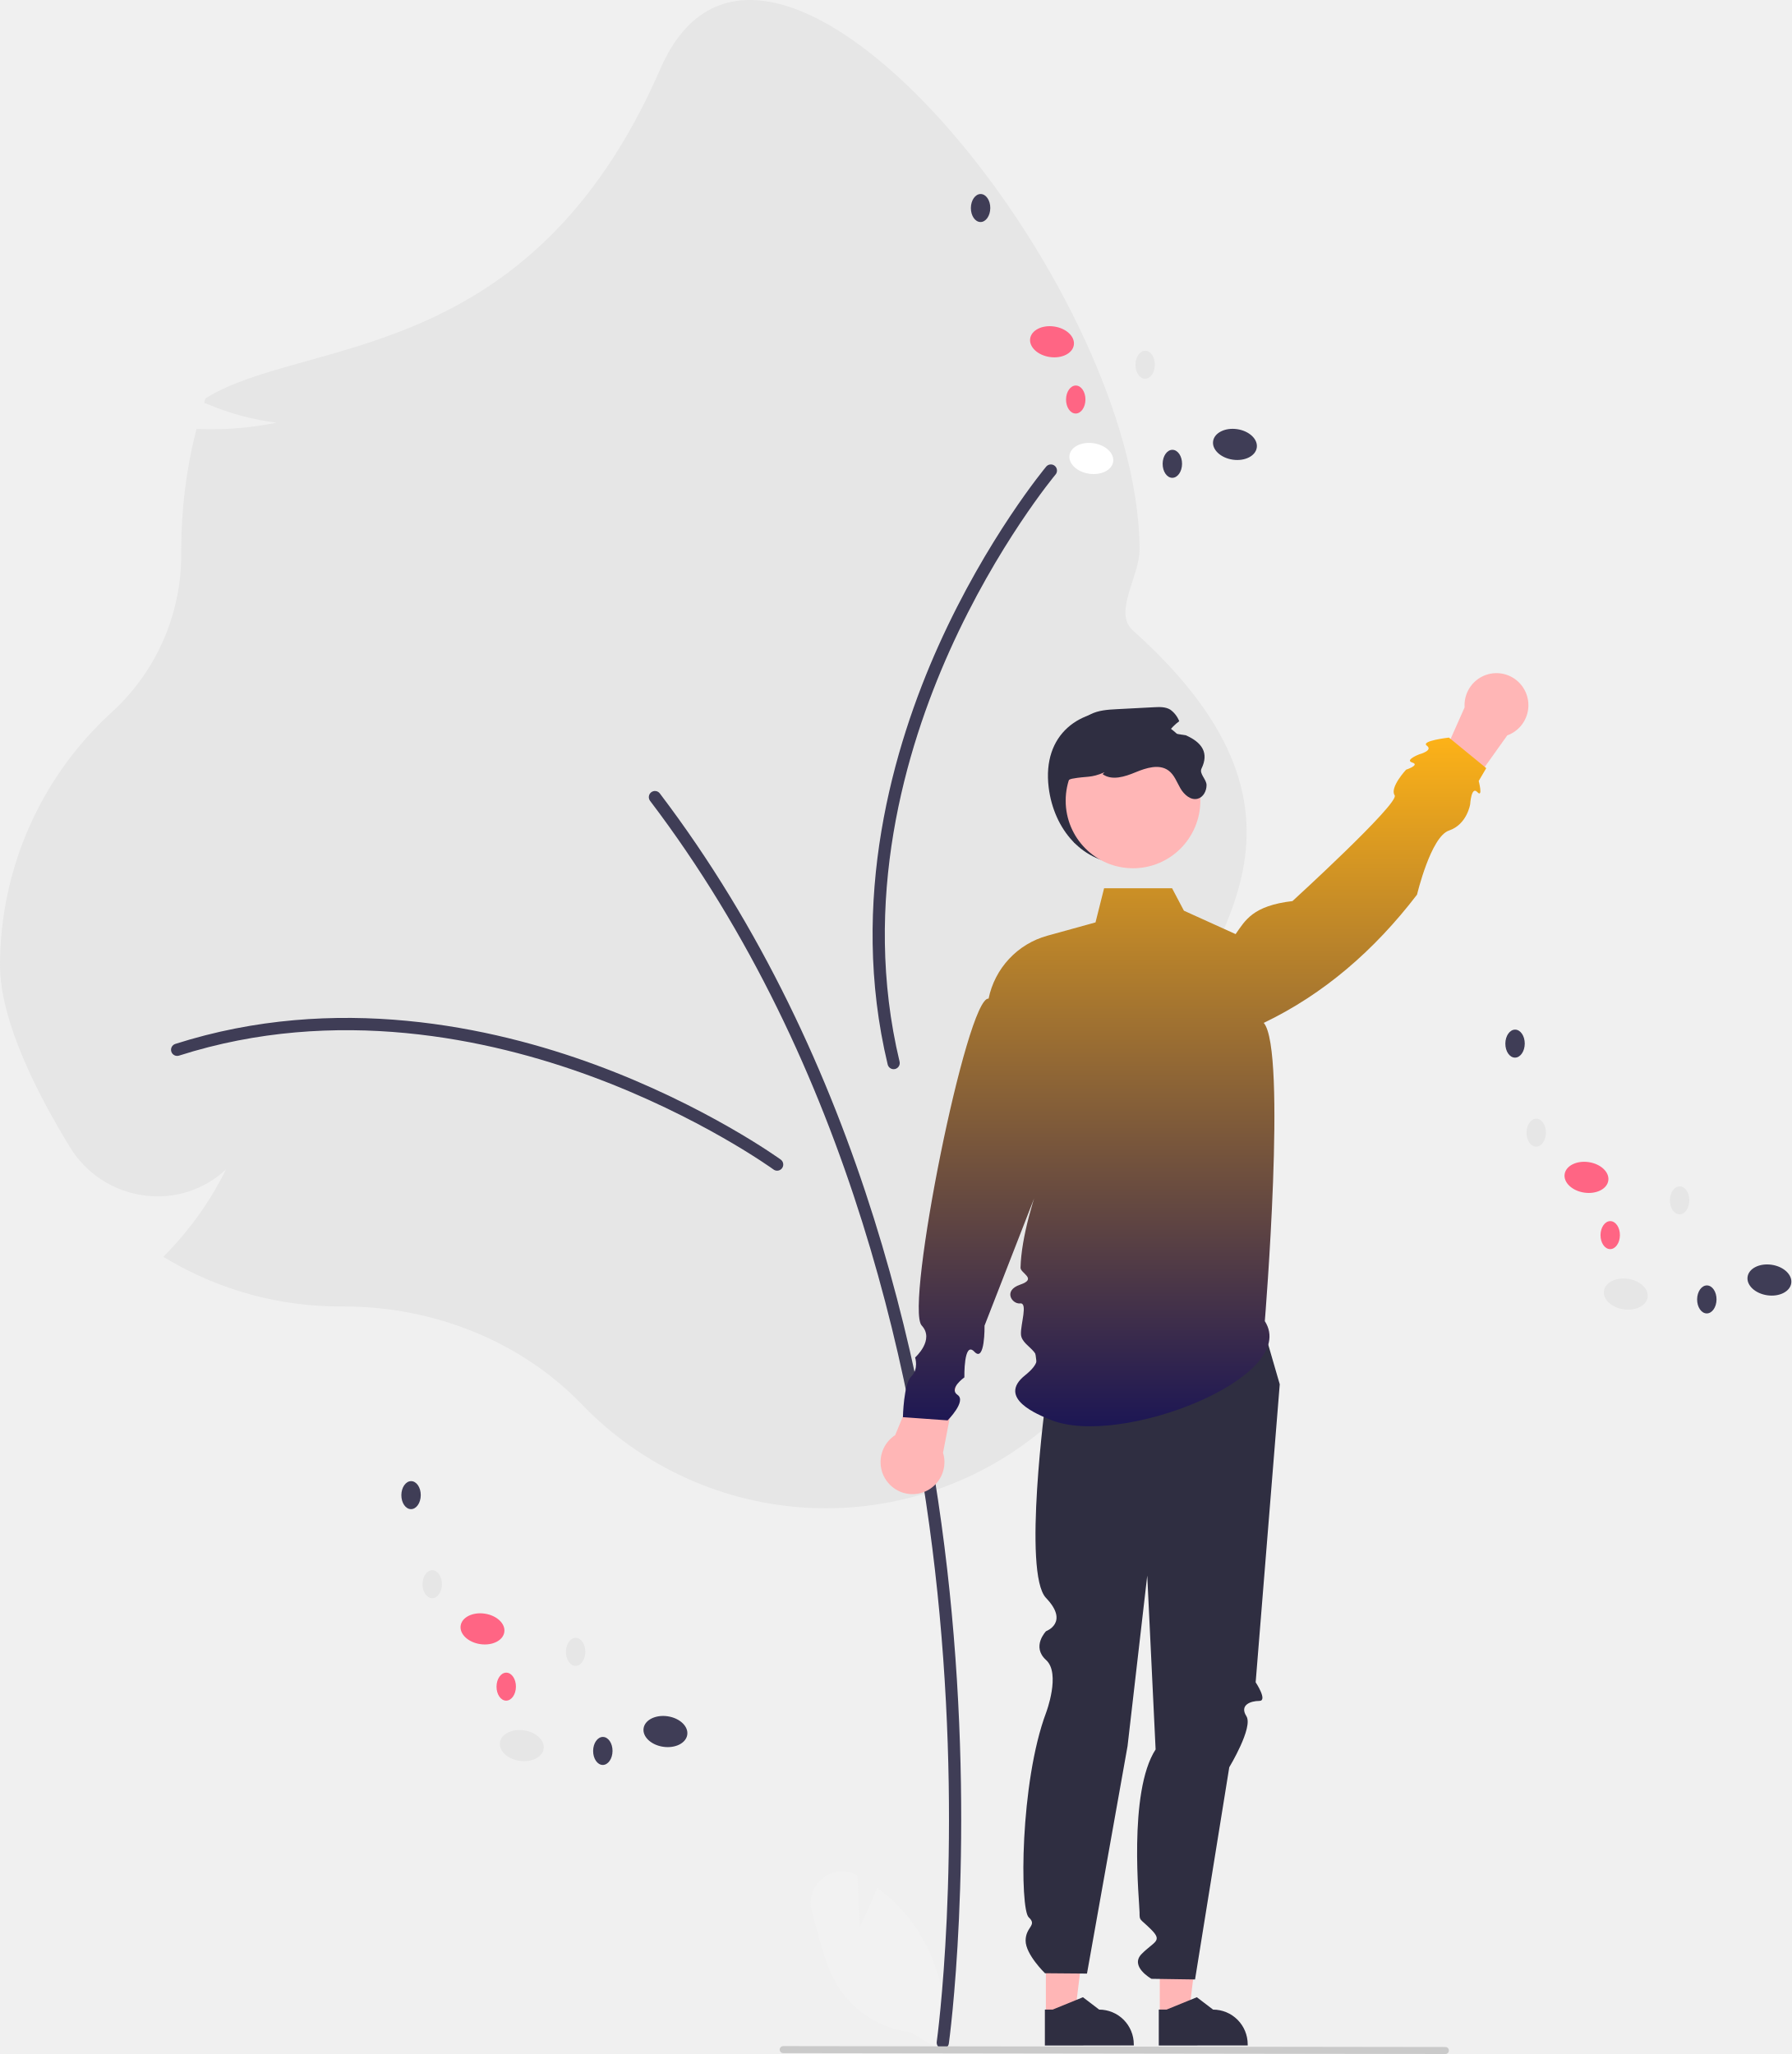
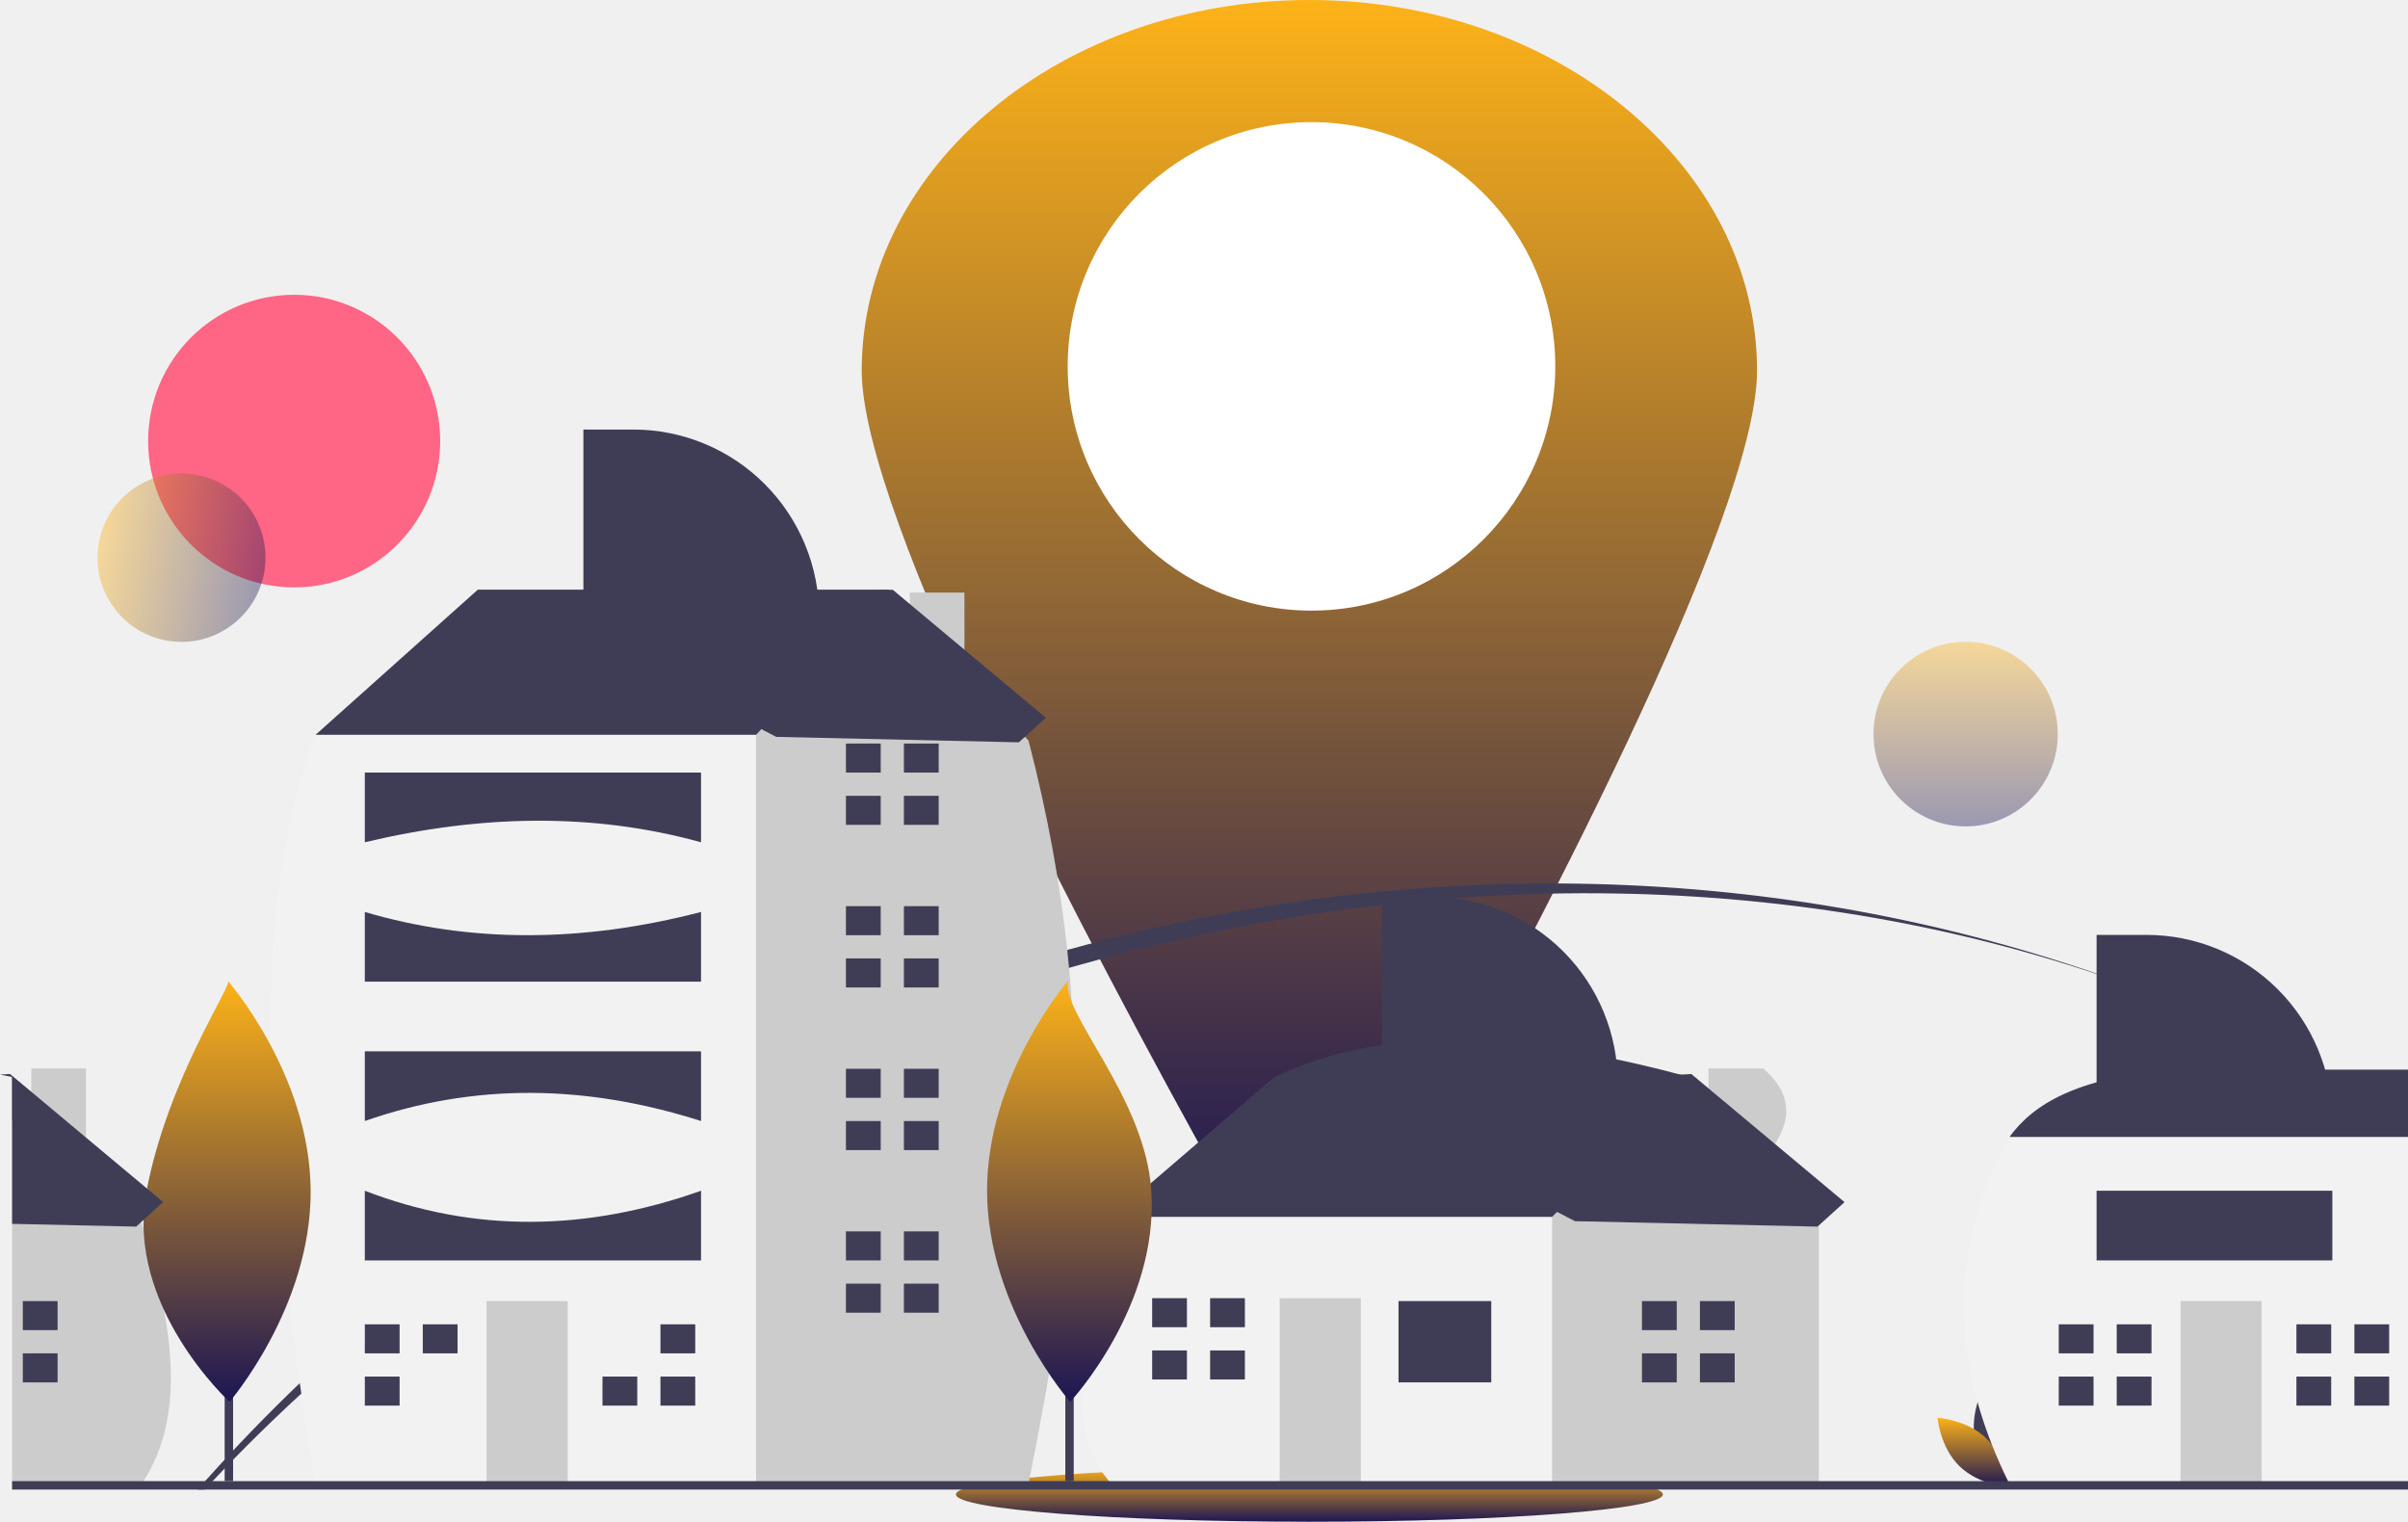
- <svg xmlns="http://www.w3.org/2000/svg" width="300" height="344" viewBox="0 0 300 344" fill="none">
-   <g clip-path="url(#clip0_208_434)">
-     <path d="M143.968 322.714L143.585 314.084C143.546 314.062 143.506 314.041 143.466 314.02C139.369 311.862 134.674 315.769 135.982 320.224C137.214 324.416 138.041 328.935 140.294 332.604C141.626 334.735 143.418 336.538 145.538 337.879C147.658 339.22 150.052 340.065 152.541 340.352L157.746 343.551C158.46 339.554 158.303 335.449 157.285 331.518C156.266 327.588 154.411 323.926 151.848 320.785C150.392 319.037 148.723 317.48 146.88 316.151C145.633 319.451 143.968 322.714 143.968 322.714Z" fill="#F2F2F2" />
-     <path d="M97.367 235.129C87.346 224.754 72.824 218.804 57.525 218.804L56.935 218.805C46.858 218.809 36.961 216.126 28.256 211.03L27.35 210.5L28.079 209.745C32.029 205.643 35.327 200.955 37.858 195.846C36.061 197.528 33.917 198.794 31.578 199.552C29.24 200.311 26.764 200.544 24.326 200.235C21.752 199.927 19.28 199.038 17.097 197.634C14.914 196.23 13.076 194.348 11.721 192.13C6.374 183.42 0 171.061 0 161.646C0.008 153.688 1.668 145.819 4.873 138.541C8.079 131.262 12.76 124.734 18.617 119.372C22.326 116.016 25.288 111.912 27.31 107.328C29.333 102.745 30.371 97.785 30.356 92.772L30.353 92.059C30.352 85.459 31.155 78.884 32.745 72.48L32.907 71.834L33.569 71.857C37.843 72.003 42.119 71.643 46.309 70.785C42.379 70.301 38.534 69.275 34.884 67.734L34.171 67.445L34.413 66.711C51.092 56.344 88.742 61.713 110.596 11.517C128.316 -29.184 190.838 47.648 190.838 92.059C190.838 96.591 186.371 102.579 189.715 105.574C225.865 137.952 200.922 158.743 193.058 179.664C191.192 184.628 195.238 190.077 195.238 195.447C195.238 196.359 195.214 197.299 195.169 198.243L195.099 199.694L193.894 198.889C191.509 197.321 189.299 195.5 187.301 193.46C189.374 198.249 190.351 203.444 190.16 208.663C189.969 213.882 188.615 218.991 186.197 223.615C182.409 230.793 178.744 235.933 175.304 238.889C164.284 248.356 150.079 253.239 135.592 252.54C121.105 251.841 107.431 245.613 97.367 235.129Z" fill="#E6E6E6" />
-     <path d="M157.89 343.125C158.137 343.125 158.374 343.035 158.56 342.873C158.746 342.711 158.868 342.487 158.903 342.242C158.946 341.935 163.207 311.084 159.38 270.082C155.846 232.215 144.497 177.673 110.498 132.879C110.417 132.772 110.315 132.681 110.199 132.613C110.083 132.545 109.954 132.501 109.821 132.482C109.688 132.464 109.552 132.473 109.422 132.507C109.292 132.542 109.17 132.602 109.063 132.683C108.956 132.765 108.866 132.868 108.798 132.984C108.73 133.101 108.686 133.23 108.668 133.364C108.65 133.498 108.659 133.634 108.694 133.765C108.728 133.895 108.788 134.018 108.87 134.125C142.574 178.532 153.832 232.674 157.341 270.273C161.146 311.037 156.918 341.648 156.875 341.952C156.855 342.098 156.866 342.247 156.907 342.388C156.949 342.529 157.02 342.66 157.116 342.771C157.212 342.882 157.331 342.971 157.465 343.033C157.598 343.094 157.743 343.125 157.89 343.125Z" fill="#3F3D56" />
-     <path d="M130.146 196.063C130.362 196.063 130.573 195.995 130.748 195.867C130.923 195.74 131.053 195.56 131.12 195.353C131.187 195.147 131.187 194.925 131.12 194.718C131.053 194.511 130.923 194.331 130.748 194.204C130.625 194.114 118.187 185.117 99.593 178.282C82.405 171.964 56.267 166.237 29.358 174.835C29.23 174.876 29.111 174.941 29.008 175.028C28.905 175.115 28.82 175.222 28.758 175.342C28.696 175.462 28.658 175.593 28.647 175.727C28.635 175.862 28.65 175.998 28.691 176.126C28.732 176.255 28.798 176.375 28.885 176.478C28.971 176.581 29.078 176.666 29.197 176.728C29.317 176.79 29.447 176.828 29.582 176.839C29.716 176.85 29.851 176.835 29.979 176.794C56.336 168.373 82.001 174.005 98.889 180.213C117.218 186.95 129.423 195.779 129.544 195.867C129.719 195.995 129.929 196.063 130.146 196.063Z" fill="#3F3D56" />
-     <path d="M177.009 78.886C177.024 78.67 176.972 78.454 176.857 78.269C176.743 78.085 176.574 77.942 176.374 77.86C176.173 77.778 175.952 77.762 175.742 77.814C175.532 77.866 175.344 77.983 175.205 78.149C175.106 78.266 165.272 90.072 157.143 108.198C149.628 124.955 142.056 150.715 148.66 178.278C148.723 178.543 148.889 178.772 149.121 178.914C149.352 179.057 149.631 179.101 149.895 179.037C150.159 178.973 150.387 178.807 150.528 178.574C150.67 178.342 150.714 178.062 150.651 177.797C144.183 150.799 151.627 125.506 159.01 109.042C167.024 91.175 176.674 79.589 176.77 79.474C176.91 79.309 176.993 79.103 177.009 78.886Z" fill="#3F3D56" />
-     <path d="M175.623 131.891C176.487 138.888 181.317 144.658 188.34 144.658C191.713 144.658 194.947 143.312 197.332 140.918C199.717 138.524 201.057 135.277 201.057 131.891C201.057 124.84 195.333 119.776 188.34 119.124C180.92 118.432 174.514 122.907 175.623 131.891Z" fill="#2F2E41" />
-     <path d="M194.23 337.502L199.073 337.502L201.376 318.749L194.229 318.749L194.23 337.502Z" fill="#FFB6B6" />
-     <path d="M194.06 342.574L208.952 342.573V342.384C208.952 340.841 208.341 339.361 207.254 338.269C206.167 337.178 204.693 336.565 203.155 336.565L200.435 334.493L195.359 336.565L194.06 336.565L194.06 342.574Z" fill="#2F2E41" />
-     <path d="M175.154 337.502L179.997 337.502L182.301 318.749L175.154 318.749L175.154 337.502Z" fill="#FFB6B6" />
-     <path d="M174.984 342.574L189.876 342.573V342.384C189.876 340.841 189.265 339.361 188.178 338.269C187.091 337.178 185.617 336.565 184.08 336.565L181.359 334.493L176.284 336.565L174.984 336.565L174.984 342.574Z" fill="#2F2E41" />
-     <path d="M210.895 220.051L214.319 231.836L210.285 281.747C210.285 281.747 212.362 284.867 210.895 284.867C209.428 284.867 207.546 285.559 208.732 287.423C209.917 289.287 205.865 295.977 205.865 295.977L200.135 331.516L192.833 331.407C192.833 331.407 189.12 329.331 191.204 327.232C193.287 325.132 194.754 325.132 192.798 323.168C190.841 321.204 190.841 321.796 190.841 320.272C190.841 318.749 188.881 300.132 193.53 292.991L192.129 263.875L188.83 292.434L182.037 330.534L175.003 330.475C175.003 330.475 171.754 327.332 171.76 325.004C171.766 322.677 173.767 322.484 172.278 321.107C170.788 319.731 170.788 298.585 175.19 286.832C175.19 286.832 177.68 280.264 175.184 278.014C172.688 275.764 175.181 273.189 175.181 273.189C175.181 273.189 179.134 271.754 175.177 267.621C171.221 263.488 175.156 234.256 175.156 234.256C175.156 234.256 170.831 222.456 175.211 217.816C179.592 213.176 210.895 220.051 210.895 220.051Z" fill="#2F2E41" />
-     <path d="M149.915 240.355L156.024 225.534L160.837 228.219L157.93 243.295C158.221 244.25 158.241 245.268 157.988 246.234C157.734 247.2 157.217 248.075 156.495 248.762C155.773 249.45 154.875 249.921 153.9 250.124C152.926 250.326 151.915 250.252 150.98 249.909C150.046 249.566 149.225 248.969 148.61 248.183C147.996 247.398 147.611 246.456 147.501 245.463C147.39 244.47 147.557 243.466 147.984 242.564C148.41 241.662 149.079 240.897 149.915 240.355Z" fill="#FFB6B6" />
-     <path d="M252.421 123.159L243.126 136.205L239.044 132.496L245.278 118.473C245.21 117.476 245.42 116.48 245.885 115.597C246.35 114.714 247.051 113.979 247.909 113.473C248.768 112.968 249.749 112.714 250.744 112.738C251.739 112.762 252.707 113.065 253.54 113.611C254.372 114.158 255.037 114.927 255.458 115.831C255.88 116.736 256.042 117.741 255.925 118.733C255.809 119.725 255.419 120.665 254.8 121.447C254.181 122.229 253.357 122.822 252.421 123.159Z" fill="#FFB6B6" />
-     <path d="M211.818 221.259C217.846 230.647 187.542 242.56 175.914 237.777C173.878 236.94 166.874 234.174 171.662 230.338C176.449 226.503 171.107 225.964 170.98 223.467C170.896 221.798 172.183 218.136 170.84 218.293C169.497 218.45 167.925 216.142 170.85 215.149C173.775 214.155 170.882 213.25 170.907 212.307C171.187 202.017 179.051 185.65 179.051 185.65L164.881 222.014C164.881 222.014 164.985 228.306 163.178 226.383C161.371 224.461 161.503 230.683 161.503 230.683C161.503 230.683 158.816 232.566 160.361 233.613C161.906 234.661 158.697 237.882 158.697 237.882L151.211 237.345C151.211 237.345 151.328 231.762 152.606 230.527C153.885 229.292 153.257 227.349 153.257 227.349C153.257 227.349 156.585 224.392 154.354 221.99C151.484 218.901 161.947 166.734 165.557 167.251C166.068 164.756 167.255 162.453 168.989 160.594C170.722 158.735 172.934 157.393 175.379 156.717L183.465 154.482L184.901 148.763H196.287L198.27 152.521L206.926 156.442C208.557 154.133 209.775 151.699 216.452 150.91C216.452 150.91 234.443 134.477 233.565 133.194C232.686 131.91 235.475 128.906 235.475 128.906C235.475 128.906 237.857 128.124 236.513 127.706C235.169 127.288 237.709 126.322 237.709 126.322C237.709 126.322 240.062 125.701 238.952 124.884C237.843 124.067 242.656 123.53 242.656 123.53L248.9 128.645L247.638 130.794C247.638 130.794 248.408 133.719 247.403 132.651C246.399 131.583 246.21 134.683 246.21 134.683C246.21 134.683 245.697 138.077 242.656 139.099C239.614 140.122 237.308 149.836 237.308 149.836C230.135 159.199 221.67 166.503 211.639 171.311C215.549 175.816 211.818 221.259 211.818 221.259Z" fill="url(#paint0_linear_208_434)" />
-     <path d="M189.746 145.416C195.974 145.416 201.023 140.347 201.023 134.095C201.023 127.842 195.974 122.773 189.746 122.773C183.518 122.773 178.469 127.842 178.469 134.095C178.469 140.347 183.518 145.416 189.746 145.416Z" fill="#FFB6B6" />
-     <path d="M178.069 135.328C178.426 137.788 180.514 141.22 180.025 141.22C179.536 141.22 176.058 131.079 179.536 130.418C182.058 129.938 182.622 130.359 184.98 129.332L184.647 129.647C186.207 130.786 188.379 130.084 190.16 129.342C191.945 128.606 194.112 127.903 195.677 129.038C196.66 129.75 197.076 130.987 197.687 132.038C198.298 133.094 199.428 134.09 200.592 133.766C201.527 133.506 202.065 132.455 202.06 131.483C202.055 130.511 200.794 129.586 201.218 128.714C202.477 126.129 201.345 124.367 198.602 123.15C197.604 122.998 196.606 122.843 195.608 122.684C196.131 121.957 196.765 121.317 197.486 120.788C197.182 120.004 196.654 119.326 195.97 118.839C195.173 118.363 194.185 118.397 193.26 118.446C191.196 118.554 189.134 118.662 187.073 118.77C185.547 118.849 183.967 118.942 182.603 119.644C180.901 120.523 179.785 122.237 178.973 123.98C177.154 127.899 177.442 131.051 178.069 135.328Z" fill="#2F2E41" />
-     <path d="M131.157 343.849L242.064 344C242.219 344 242.367 343.938 242.476 343.829C242.585 343.719 242.646 343.57 242.646 343.415C242.646 343.26 242.585 343.112 242.476 343.002C242.367 342.892 242.219 342.831 242.064 342.831L131.157 342.68C131.003 342.68 130.855 342.741 130.746 342.851C130.636 342.961 130.575 343.109 130.575 343.264C130.575 343.42 130.636 343.568 130.746 343.678C130.855 343.788 131.003 343.849 131.157 343.849Z" fill="#CACACA" />
-     <path d="M91.045 292.884C91.249 291.473 89.778 290.09 87.758 289.795C85.738 289.5 83.934 290.405 83.73 291.815C83.525 293.226 84.997 294.609 87.017 294.904C89.037 295.199 90.841 294.295 91.045 292.884Z" fill="#E6E6E6" />
-     <path d="M115.096 290.528C115.3 289.117 113.828 287.734 111.808 287.439C109.788 287.144 107.985 288.049 107.78 289.46C107.576 290.87 109.048 292.253 111.068 292.548C113.088 292.843 114.891 291.939 115.096 290.528Z" fill="#3F3D56" />
-     <path d="M84.459 273.337C84.664 271.926 83.192 270.543 81.172 270.248C79.152 269.953 77.349 270.858 77.144 272.268C76.94 273.679 78.412 275.062 80.432 275.357C82.452 275.652 84.255 274.748 84.459 273.337Z" fill="#FF6584" />
-     <path d="M74.009 265.33C74.019 264.035 73.299 262.98 72.401 262.973C71.504 262.966 70.769 264.01 70.759 265.305C70.749 266.6 71.469 267.656 72.366 267.663C73.264 267.67 73.999 266.625 74.009 265.33Z" fill="#E6E6E6" />
-     <path d="M70.465 250.417C70.475 249.121 69.755 248.066 68.858 248.059C67.96 248.052 67.225 249.097 67.215 250.392C67.205 251.687 67.925 252.742 68.822 252.749C69.72 252.756 70.455 251.712 70.465 250.417Z" fill="#3F3D56" />
-     <path d="M98.024 276.663C98.034 275.368 97.314 274.313 96.417 274.306C95.519 274.299 94.784 275.343 94.774 276.639C94.764 277.934 95.484 278.989 96.382 278.996C97.279 279.003 98.014 277.958 98.024 276.663Z" fill="#E6E6E6" />
-     <path d="M86.402 282.489C86.412 281.194 85.692 280.138 84.794 280.132C83.897 280.125 83.162 281.169 83.152 282.464C83.142 283.759 83.862 284.815 84.759 284.822C85.657 284.828 86.392 283.784 86.402 282.489Z" fill="#FF6584" />
-     <path d="M102.58 293.256C102.59 291.961 101.871 290.906 100.973 290.899C100.076 290.892 99.34 291.936 99.331 293.232C99.321 294.527 100.04 295.582 100.938 295.589C101.835 295.596 102.571 294.551 102.58 293.256Z" fill="#3F3D56" />
-     <path d="M275.931 217.265C276.135 215.854 274.663 214.471 272.643 214.176C270.623 213.881 268.82 214.785 268.615 216.196C268.411 217.607 269.883 218.99 271.903 219.285C273.923 219.58 275.726 218.675 275.931 217.265Z" fill="#E6E6E6" />
-     <path d="M299.981 214.909C300.186 213.498 298.714 212.115 296.694 211.82C294.674 211.525 292.87 212.429 292.666 213.84C292.461 215.251 293.933 216.634 295.953 216.929C297.973 217.224 299.777 216.319 299.981 214.909Z" fill="#3F3D56" />
-     <path d="M269.344 197.717C269.549 196.307 268.077 194.924 266.057 194.629C264.037 194.334 262.234 195.238 262.029 196.649C261.825 198.06 263.297 199.443 265.317 199.738C267.337 200.033 269.14 199.128 269.344 197.717Z" fill="#FF6584" />
-     <path d="M258.894 189.711C258.904 188.416 258.184 187.36 257.287 187.353C256.39 187.346 255.654 188.391 255.644 189.686C255.635 190.981 256.354 192.037 257.252 192.043C258.149 192.05 258.885 191.006 258.894 189.711Z" fill="#E6E6E6" />
-     <path d="M255.35 174.797C255.36 173.502 254.64 172.447 253.743 172.44C252.846 172.433 252.11 173.477 252.1 174.773C252.091 176.068 252.81 177.123 253.708 177.13C254.605 177.137 255.34 176.092 255.35 174.797Z" fill="#3F3D56" />
-     <path d="M282.909 201.044C282.919 199.749 282.2 198.693 281.302 198.687C280.405 198.68 279.669 199.724 279.66 201.019C279.65 202.314 280.369 203.37 281.267 203.377C282.164 203.383 282.9 202.339 282.909 201.044Z" fill="#E6E6E6" />
-     <path d="M271.287 206.87C271.297 205.574 270.577 204.519 269.68 204.512C268.783 204.505 268.047 205.55 268.037 206.845C268.028 208.14 268.747 209.195 269.645 209.202C270.542 209.209 271.277 208.165 271.287 206.87Z" fill="#FF6584" />
-     <path d="M287.466 217.637C287.476 216.342 286.756 215.286 285.859 215.279C284.961 215.273 284.226 216.317 284.216 217.612C284.206 218.907 284.926 219.963 285.823 219.969C286.721 219.976 287.456 218.932 287.466 217.637Z" fill="#3F3D56" />
-     <path d="M186.423 77.32C186.627 75.909 185.155 74.526 183.135 74.231C181.115 73.936 179.312 74.841 179.107 76.251C178.903 77.662 180.375 79.045 182.395 79.34C184.415 79.635 186.218 78.731 186.423 77.32Z" fill="white" />
-     <path d="M210.473 74.964C210.678 73.553 209.206 72.17 207.186 71.875C205.166 71.58 203.362 72.484 203.158 73.895C202.953 75.306 204.425 76.689 206.445 76.984C208.465 77.279 210.269 76.374 210.473 74.964Z" fill="#3F3D56" />
-     <path d="M179.837 57.773C180.041 56.362 178.569 54.979 176.549 54.684C174.529 54.389 172.726 55.293 172.522 56.704C172.317 58.115 173.789 59.498 175.809 59.793C177.829 60.088 179.632 59.183 179.837 57.773Z" fill="#FF6584" />
-     <path d="M169.386 49.766C169.396 48.471 168.676 47.415 167.779 47.408C166.881 47.401 166.146 48.446 166.136 49.741C166.127 51.036 166.846 52.092 167.744 52.098C168.641 52.105 169.376 51.061 169.386 49.766Z" fill="#E6E6E6" />
-     <path d="M165.842 34.852C165.852 33.557 165.132 32.502 164.235 32.495C163.337 32.488 162.602 33.532 162.592 34.828C162.583 36.123 163.302 37.178 164.2 37.185C165.097 37.192 165.832 36.147 165.842 34.852Z" fill="#3F3D56" />
-     <path d="M193.401 61.099C193.411 59.804 192.692 58.748 191.794 58.742C190.897 58.735 190.161 59.779 190.152 61.074C190.142 62.369 190.861 63.425 191.759 63.432C192.656 63.438 193.392 62.394 193.401 61.099Z" fill="#E6E6E6" />
-     <path d="M181.779 66.925C181.789 65.629 181.069 64.574 180.172 64.567C179.275 64.561 178.539 65.605 178.529 66.9C178.52 68.195 179.239 69.251 180.137 69.257C181.034 69.264 181.77 68.22 181.779 66.925Z" fill="#FF6584" />
-     <path d="M197.958 77.692C197.968 76.397 197.248 75.341 196.351 75.335C195.453 75.328 194.718 76.372 194.708 77.667C194.698 78.962 195.418 80.018 196.315 80.025C197.213 80.031 197.948 78.987 197.958 77.692Z" fill="#3F3D56" />
+ <svg xmlns="http://www.w3.org/2000/svg" width="345" height="218" viewBox="0 0 345 218" fill="none">
+   <g clip-path="url(#clip0_208_522)">
+     <path d="M251.735 53.09C251.735 74.005 219.101 135.686 200.39 169.332C199.121 171.615 197.266 173.517 195.017 174.841C192.768 176.165 190.207 176.863 187.599 176.863C184.99 176.863 182.429 176.165 180.181 174.841C177.932 173.517 176.077 171.615 174.808 169.332C156.097 135.686 123.462 74.005 123.462 53.09C123.462 23.769 152.177 0 187.599 0C223.02 0 251.735 23.769 251.735 53.09Z" fill="url(#paint0_linear_208_522)" />
+     <path d="M187.9 87.478C207.191 87.478 222.829 71.812 222.829 52.487C222.829 33.162 207.191 17.496 187.9 17.496C168.609 17.496 152.971 33.162 152.971 52.487C152.971 71.812 168.609 87.478 187.9 87.478Z" fill="white" />
+     <path d="M42.144 84.147C53.699 84.147 63.065 74.764 63.065 63.189C63.065 51.614 53.699 42.231 42.144 42.231C30.59 42.231 21.224 51.614 21.224 63.189C21.224 74.764 30.59 84.147 42.144 84.147Z" fill="#FF6584" />
+     <path d="M187.599 218C215.568 218 238.241 216.247 238.241 214.084C238.241 211.921 215.568 210.167 187.599 210.167C159.63 210.167 136.957 211.921 136.957 214.084C136.957 216.247 159.63 218 187.599 218Z" fill="url(#paint1_linear_208_522)" />
+     <path opacity="0.4" d="M37.885 81.827C38.95 75.254 34.493 69.061 27.932 67.994C21.371 66.927 15.188 71.391 14.124 77.964C13.059 84.538 17.515 90.731 24.076 91.798C30.638 92.864 36.82 88.4 37.885 81.827Z" fill="url(#paint2_linear_208_522)" />
+     <path d="M307.596 142.095C212.813 106.5 97.21 141.202 30.466 212.186C30.087 212.584 29.708 212.988 29.34 213.392H28.323C28.672 212.988 29.033 212.584 29.389 212.186C97.518 135.802 211.584 105.36 307.596 142.095Z" fill="#3F3D56" />
+     <path d="M333.498 153.901C325.12 149.425 316.469 145.482 307.596 142.095C316.492 145.426 325.146 149.371 333.498 153.901Z" fill="#3F3D56" />
+     <path opacity="0.4" d="M281.623 118.388C288.913 118.388 294.823 112.467 294.823 105.164C294.823 97.86 288.913 91.939 281.623 91.939C274.332 91.939 268.422 97.86 268.422 105.164C268.422 112.467 274.332 118.388 281.623 118.388Z" fill="url(#paint3_linear_208_522)" />
+     <path d="M283.093 206.883C284.113 210.661 287.607 213.001 287.607 213.001C287.607 213.001 289.447 209.216 288.427 205.438C287.407 201.66 283.913 199.32 283.913 199.32C283.913 199.32 282.072 203.106 283.093 206.883Z" fill="#3F3D56" />
+     <path d="M284.592 206.072C287.391 208.801 287.733 212.998 287.733 212.998C287.733 212.998 283.536 212.768 280.737 210.038C277.938 207.309 277.596 203.112 277.596 203.112C277.596 203.112 281.792 203.342 284.592 206.072Z" fill="url(#paint4_linear_208_522)" />
+     <path d="M2.023 154.357V160.185L1.734 160.499V154.297C1.831 154.315 1.927 154.339 2.023 154.357Z" fill="#3F3D56" />
+     <path d="M20.56 212.183C20.476 212.322 20.385 212.461 20.295 212.599H1.734V154.647L2.023 154.357L4.487 157.162V153.06H12.315V166.079L20.223 175.074L20.295 175.159C20.391 175.46 20.482 175.762 20.572 176.064C20.573 176.068 20.575 176.073 20.578 176.076C21.764 179.878 22.737 183.743 23.493 187.653C25.215 196.877 24.956 205.336 20.56 212.183Z" fill="#CCCCCC" />
+     <path d="M8.251 186.391H3.268V190.551H8.251V186.391Z" fill="#3F3D56" />
+     <path d="M8.251 193.879H3.268V198.039H8.251V193.879Z" fill="#3F3D56" />
+     <path d="M161.749 178.487L159.258 174.327L182.512 154.359C199.703 146.069 220.426 148.461 242.309 154.359V160.183L220.715 183.479L195.8 188.471L161.749 178.487Z" fill="#3F3D56" />
+     <path d="M252.602 166.077C256.731 161.475 257.305 157.1 252.602 153.059H244.773V157.164L242.309 154.359L222.376 174.327L219.054 177.655L214.902 194.295L222.376 212.598H260.579V175.159L252.602 166.077Z" fill="#CCCCCC" />
+     <path d="M159.258 174.327H222.376V212.598H159.258C151.621 204.322 155.588 189.237 159.258 174.327Z" fill="#F2F2F2" />
+     <path d="M213.656 186.391H200.368V198.039H213.656V186.391Z" fill="#3F3D56" />
+     <path d="M194.969 185.975H183.342V212.598H194.969V185.975Z" fill="#CCCCCC" />
+     <path d="M170.054 190.135V185.975H165.072V190.135H169.639H170.054Z" fill="#3F3D56" />
+     <path d="M169.639 193.462H165.072V197.623H170.054V193.462H169.639Z" fill="#3F3D56" />
+     <path d="M178.359 185.975H173.376V190.135H178.359V185.975Z" fill="#3F3D56" />
+     <path d="M178.359 193.463H173.376V197.622H178.359V193.463Z" fill="#3F3D56" />
+     <path d="M240.232 190.551V186.391H235.249V190.551H239.817H240.232Z" fill="#3F3D56" />
+     <path d="M239.817 193.879H235.249V198.039H240.232V193.879H239.817Z" fill="#3F3D56" />
+     <path d="M248.537 186.391H243.554V190.551H248.537V186.391Z" fill="#3F3D56" />
+     <path d="M248.537 193.879H243.554V198.039H248.537V193.879Z" fill="#3F3D56" />
+     <path d="M49.362 108.6L45.209 105.271L68.463 84.471H127.429V102.775L89.226 128.568L49.362 108.6Z" fill="#3F3D56" />
+     <path d="M138.18 96.139V84.887H130.351V87.643L127.429 84.471L108.327 105.271L100.853 110.263L89.263 195.089L106.742 212.598H147.361C153.585 181.234 158.521 149.014 147.361 106.103L138.18 96.139Z" fill="#CCCCCC" />
+     <path d="M45.209 105.271H108.327V212.598H45.209C38.302 170.903 34.929 132.236 45.209 105.271Z" fill="#F2F2F2" />
+     <path d="M81.336 186.391H69.709V212.598H81.336V186.391Z" fill="#CCCCCC" />
+     <path d="M57.251 193.879V189.719H52.269V193.879H56.836H57.251Z" fill="#3F3D56" />
+     <path d="M56.836 197.207H52.269V201.367H57.251V197.207H56.836Z" fill="#3F3D56" />
+     <path d="M65.556 189.719H60.573V193.878H65.556V189.719Z" fill="#3F3D56" />
+     <path d="M90.887 197.207H86.319V201.367H91.302V197.207H90.887Z" fill="#3F3D56" />
+     <path d="M99.607 189.719H94.624V193.878H99.607V189.719Z" fill="#3F3D56" />
+     <path d="M99.607 197.207H94.624V201.367H99.607V197.207Z" fill="#3F3D56" />
+     <path d="M126.183 110.679V106.519H121.2V110.679H125.768H126.183Z" fill="#3F3D56" />
+     <path d="M125.768 114.008H121.2V118.167H126.183V114.008H125.768Z" fill="#3F3D56" />
+     <path d="M134.488 106.519H129.505V110.679H134.488V106.519Z" fill="#3F3D56" />
+     <path d="M134.488 114.007H129.505V118.167H134.488V114.007Z" fill="#3F3D56" />
+     <path d="M126.183 133.976V129.815H121.2V133.976H125.768H126.183Z" fill="#3F3D56" />
+     <path d="M125.768 137.303H121.2V141.463H126.183V137.303H125.768Z" fill="#3F3D56" />
+     <path d="M134.488 129.815H129.505V133.975H134.488V129.815Z" fill="#3F3D56" />
+     <path d="M134.488 137.303H129.505V141.463H134.488V137.303Z" fill="#3F3D56" />
+     <path d="M126.183 157.271V153.111H121.2V157.271H125.768H126.183Z" fill="#3F3D56" />
+     <path d="M125.768 160.599H121.2V164.759H126.183V160.599H125.768Z" fill="#3F3D56" />
+     <path d="M134.488 153.111H129.505V157.271H134.488V153.111Z" fill="#3F3D56" />
+     <path d="M134.488 160.599H129.505V164.759H134.488V160.599Z" fill="#3F3D56" />
+     <path d="M126.183 180.567V176.407H121.2V180.567H125.768H126.183Z" fill="#3F3D56" />
+     <path d="M125.768 183.895H121.2V188.055H126.183V183.895H125.768Z" fill="#3F3D56" />
+     <path d="M134.488 176.407H129.505V180.567H134.488V176.407Z" fill="#3F3D56" />
+     <path d="M134.488 183.895H129.505V188.055H134.488V183.895Z" fill="#3F3D56" />
+     <path d="M52.268 110.679H100.438V120.663C84.998 116.394 68.897 116.701 52.268 120.663V110.679Z" fill="#3F3D56" />
+     <path d="M52.268 130.647C67.302 135.084 83.359 135.084 100.438 130.647V140.631H52.268V130.647Z" fill="#3F3D56" />
+     <path d="M52.268 150.615H100.438V160.599C84.022 155.348 67.948 155.1 52.268 160.599V150.615Z" fill="#3F3D56" />
+     <path d="M52.268 170.583C67.978 176.648 84.049 176.396 100.438 170.583V180.567H52.268V170.583Z" fill="#3F3D56" />
+     <path d="M311.155 153.238H345V169.575L341.977 170.522L331.92 173.667L316.141 170.005L300.381 166.346L292.059 164.415L287.903 162.875C291.36 158.123 297.647 154.386 311.155 153.238Z" fill="#3F3D56" />
+     <path d="M345 162.875V212.599H287.903C287.885 212.569 287.873 212.541 287.855 212.51V212.507C287.842 212.472 287.826 212.439 287.807 212.406C286.916 210.609 286.117 208.817 285.41 207.029C279.418 191.899 280.069 177.169 287.903 162.875H345Z" fill="#F2F2F2" />
+     <path d="M324.031 186.391H312.404V212.598H324.031V186.391Z" fill="#CCCCCC" />
+     <path d="M299.946 193.879V189.719H294.963V193.879H299.531H299.946Z" fill="#3F3D56" />
+     <path d="M299.531 197.207H294.963V201.367H299.946V197.207H299.531Z" fill="#3F3D56" />
+     <path d="M308.251 189.719H303.268V193.878H308.251V189.719Z" fill="#3F3D56" />
+     <path d="M308.251 197.207H303.268V201.367H308.251V197.207Z" fill="#3F3D56" />
+     <path d="M333.997 193.879V189.719H329.014V193.879H333.582H333.997Z" fill="#3F3D56" />
+     <path d="M333.582 197.207H329.014V201.367H333.997V197.207H333.582Z" fill="#3F3D56" />
+     <path d="M342.302 189.719H337.319V193.878H342.302V189.719Z" fill="#3F3D56" />
+     <path d="M342.302 197.207H337.319V201.367H342.302V197.207Z" fill="#3F3D56" />
+     <path d="M300.383 133.932H307.541C314.601 133.932 321.371 136.742 326.363 141.743C331.355 146.744 334.16 153.526 334.16 160.599H300.383V133.932Z" fill="#3F3D56" />
+     <path d="M83.584 61.536H90.742C97.801 61.536 104.572 64.346 109.564 69.347C114.556 74.348 117.361 81.131 117.361 88.203H83.584V61.536Z" fill="#3F3D56" />
+     <path d="M198.006 128.502H205.163C212.223 128.502 218.994 131.312 223.986 136.313C228.978 141.314 231.782 148.097 231.782 155.169H198.006V128.502Z" fill="#3F3D56" />
+     <path d="M334.16 170.583H300.383V180.567H334.16V170.583Z" fill="#3F3D56" />
+     <path d="M345 212.186H1.734V213.392H345V212.186Z" fill="#3F3D56" />
+     <path d="M33.394 164.522H32.189V212.183H33.394V164.522Z" fill="#3F3D56" />
+     <path d="M44.509 170.596C44.586 187.262 32.882 200.827 32.882 200.827C32.882 200.827 17.893 187.082 20.976 170.705C24.078 154.234 33.743 140.545 32.604 140.475C32.604 140.475 44.433 153.931 44.509 170.596Z" fill="url(#paint5_linear_208_522)" />
+     <path d="M153.838 164.522H152.633V212.183H153.838V164.522Z" fill="#3F3D56" />
+     <path d="M164.953 170.596C166.039 187.227 153.326 200.827 153.326 200.827C153.326 200.827 141.497 187.371 141.42 170.705C141.344 154.039 153.048 140.475 153.048 140.475C151.907 145.043 164.075 157.14 164.953 170.596Z" fill="url(#paint6_linear_208_522)" />
+     <path d="M75.587 87.049L127.904 84.485L149.85 102.837L145.97 106.346L111.217 105.563L75.587 87.049Z" fill="#3F3D56" />
+     <path d="M23.384 172.215L20.566 174.767L20.223 175.074L19.506 175.726L1.734 175.328V154.297C1.156 154.17 0.578 154.049 0 153.935L1.439 153.862L1.734 154.11L4.487 156.408L12.315 162.96L21.06 170.272L23.384 172.215Z" fill="#3F3D56" />
+     <path d="M190.008 156.429L242.326 153.865L264.272 172.216L260.392 175.726L225.639 174.942L190.008 156.429Z" fill="#3F3D56" />
  </g>
  <defs>
-     <linearGradient id="paint0_linear_208_434" x1="200.055" y1="123.53" x2="200.055" y2="238.87" gradientUnits="userSpaceOnUse">
+     <linearGradient id="paint0_linear_208_522" x1="187.599" y1="0" x2="187.599" y2="176.863" gradientUnits="userSpaceOnUse">
      <stop stop-color="#FDB218" />
      <stop offset="1" stop-color="#1C1654" />
    </linearGradient>
-     <clipPath id="clip0_208_434">
-       <rect width="300" height="344" fill="white" />
+     <linearGradient id="paint1_linear_208_522" x1="187.599" y1="210.167" x2="187.599" y2="218" gradientUnits="userSpaceOnUse">
+       <stop stop-color="#FDB218" />
+       <stop offset="1" stop-color="#1C1654" />
+     </linearGradient>
+     <linearGradient id="paint2_linear_208_522" x1="14.124" y1="77.964" x2="37.887" y2="81.814" gradientUnits="userSpaceOnUse">
+       <stop stop-color="#FDB218" />
+       <stop offset="1" stop-color="#1C1654" />
+     </linearGradient>
+     <linearGradient id="paint3_linear_208_522" x1="281.623" y1="91.939" x2="281.623" y2="118.388" gradientUnits="userSpaceOnUse">
+       <stop stop-color="#FDB218" />
+       <stop offset="1" stop-color="#1C1654" />
+     </linearGradient>
+     <linearGradient id="paint4_linear_208_522" x1="282.664" y1="203.112" x2="282.664" y2="212.998" gradientUnits="userSpaceOnUse">
+       <stop stop-color="#FDB218" />
+       <stop offset="1" stop-color="#1C1654" />
+     </linearGradient>
+     <linearGradient id="paint5_linear_208_522" x1="32.534" y1="140.475" x2="32.534" y2="200.827" gradientUnits="userSpaceOnUse">
+       <stop stop-color="#FDB218" />
+       <stop offset="1" stop-color="#1C1654" />
+     </linearGradient>
+     <linearGradient id="paint6_linear_208_522" x1="153.22" y1="140.475" x2="153.22" y2="200.827" gradientUnits="userSpaceOnUse">
+       <stop stop-color="#FDB218" />
+       <stop offset="1" stop-color="#1C1654" />
+     </linearGradient>
+     <clipPath id="clip0_208_522">
+       <rect width="345" height="218" fill="white" />
    </clipPath>
  </defs>
</svg>
